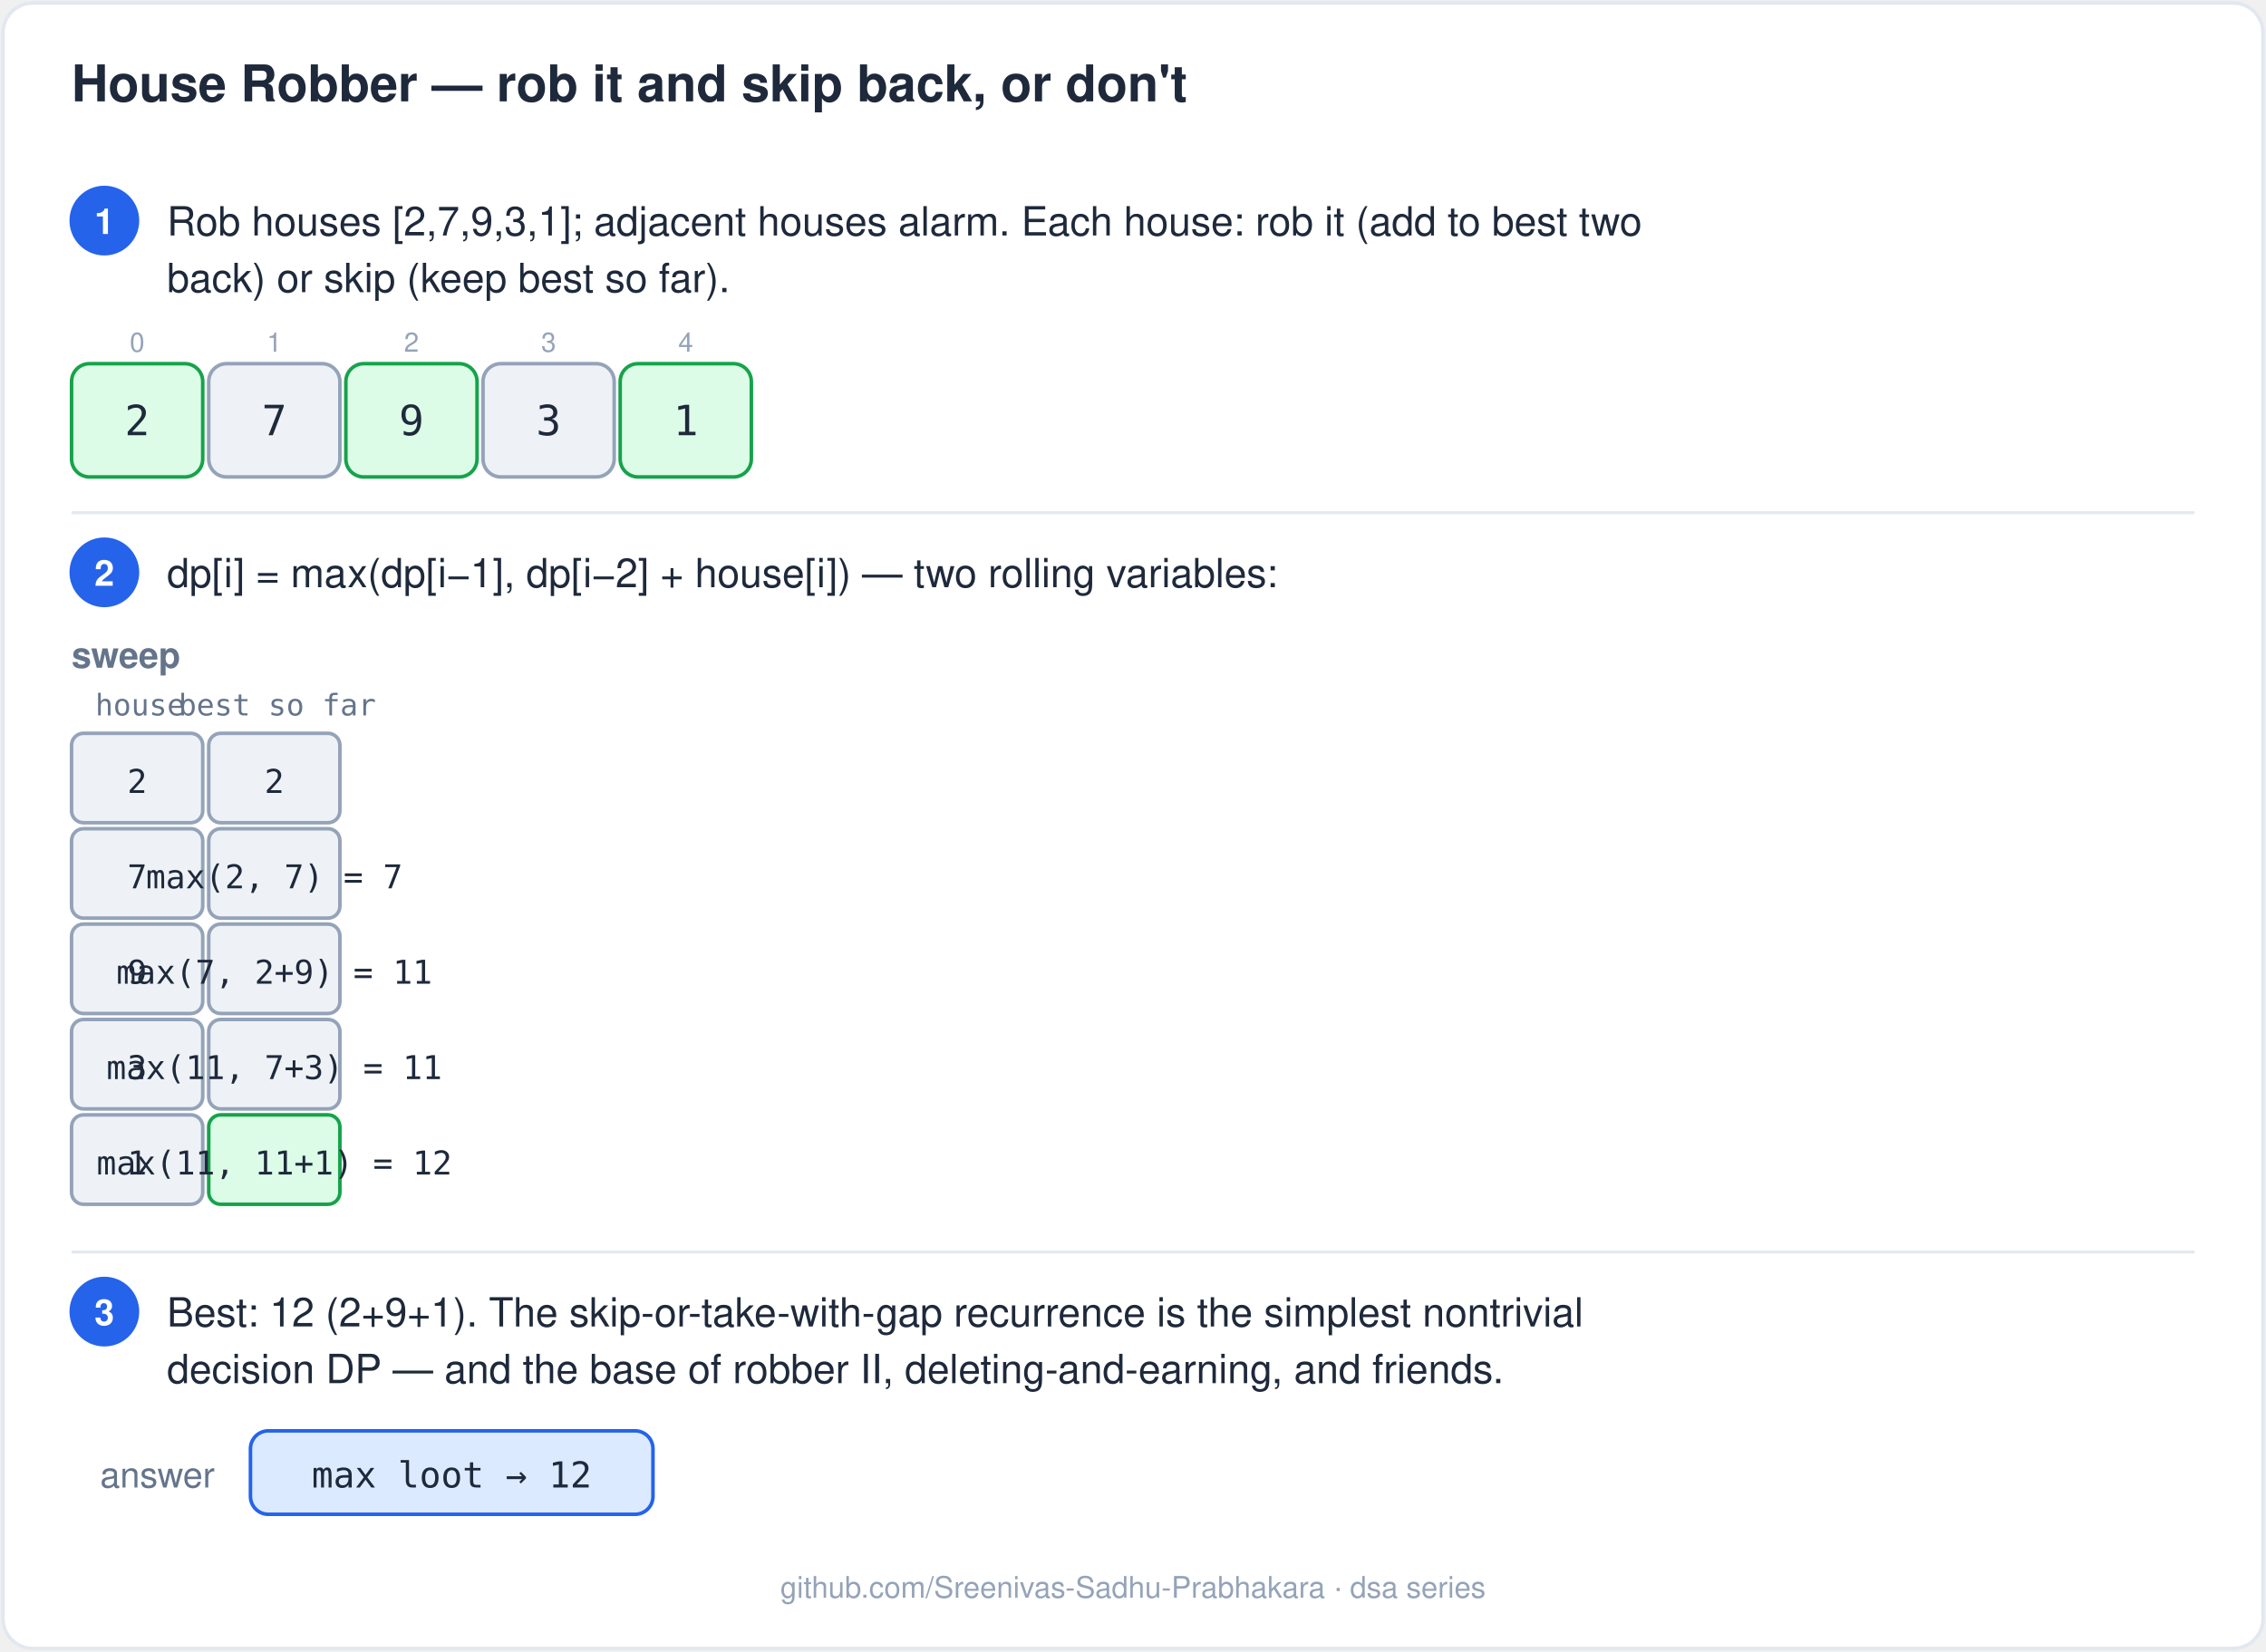
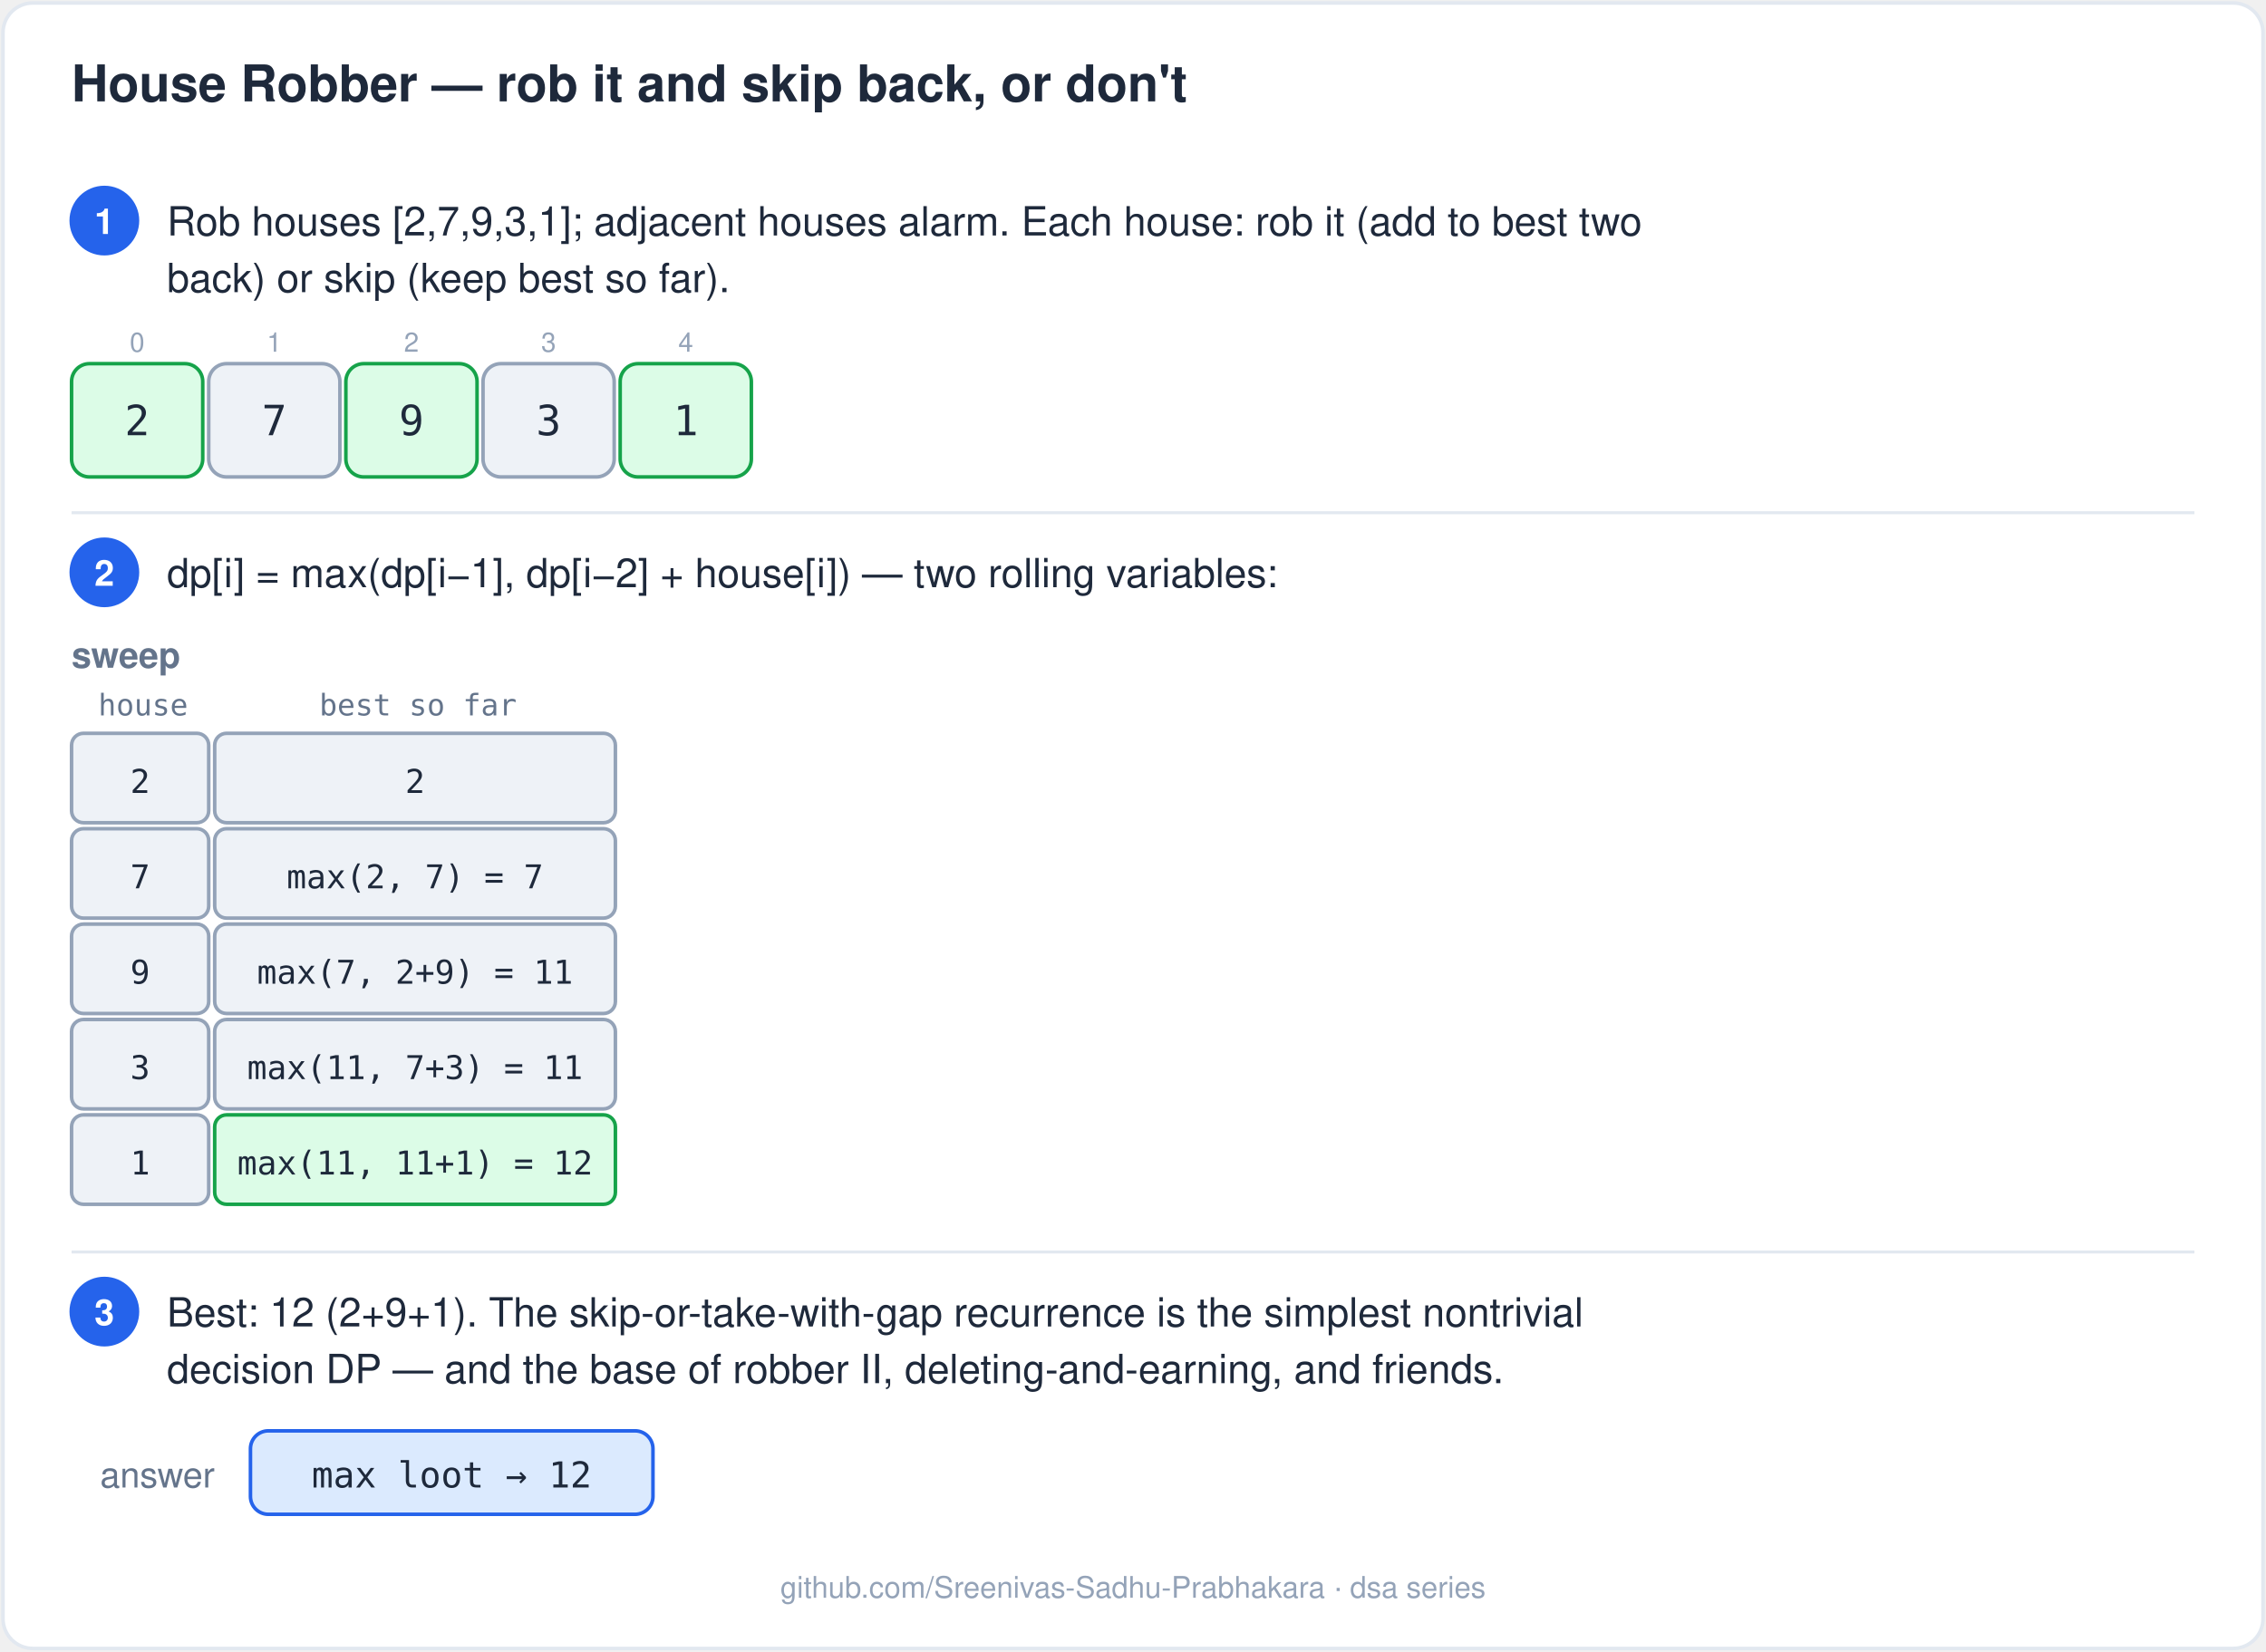
<svg xmlns="http://www.w3.org/2000/svg" width="760" height="554" viewBox="0 0 760 554" role="img" aria-label="Step-by-step visual walkthrough">
  <defs>
    <marker id="arr" markerWidth="8" markerHeight="8" refX="6" refY="3" orient="auto">
      <path d="M0,0 L7,3 L0,6 z" fill="context-stroke" />
    </marker>
  </defs>
  <rect x="1.0" y="1.0" width="758.0" height="552.0" rx="10" fill="#ffffff" stroke="#e2e8f0" stroke-width="1.2" />
  <text x="24.0" y="34.0" font-family="-apple-system,Segoe UI,Helvetica,Arial,sans-serif" font-size="17" fill="#1e293b" text-anchor="start" font-weight="600">House Robber — rob it and skip back, or don't</text>
  <circle cx="35.0" cy="74.0" r="11" fill="#2563eb" stroke="#2563eb" stroke-width="1.4" />
  <text x="35.0" y="78.5" font-family="-apple-system,Segoe UI,Helvetica,Arial,sans-serif" font-size="12" fill="#ffffff" text-anchor="middle" font-weight="600">1</text>
  <text x="56.0" y="79.0" font-family="-apple-system,Segoe UI,Helvetica,Arial,sans-serif" font-size="13.5" fill="#1e293b" text-anchor="start">Rob houses [2,7,9,3,1]; adjacent houses alarm. Each house: rob it (add to best two</text>
  <text x="56.0" y="98.0" font-family="-apple-system,Segoe UI,Helvetica,Arial,sans-serif" font-size="13.5" fill="#1e293b" text-anchor="start">back) or skip (keep best so far).</text>
  <rect x="24.0" y="122.0" width="44.0" height="38.0" rx="6" fill="#dcfce7" stroke="#16a34a" stroke-width="1.2" />
  <text x="46.0" y="146.0" font-family="ui-monospace,Menlo,monospace" font-size="14" fill="#1e293b" text-anchor="middle">2</text>
  <text x="46.0" y="118.0" font-family="-apple-system,Segoe UI,Helvetica,Arial,sans-serif" font-size="9" fill="#94a3b8" text-anchor="middle">0</text>
  <rect x="70.0" y="122.0" width="44.0" height="38.0" rx="6" fill="#eef2f7" stroke="#94a3b8" stroke-width="1.2" />
  <text x="92.0" y="146.0" font-family="ui-monospace,Menlo,monospace" font-size="14" fill="#1e293b" text-anchor="middle">7</text>
  <text x="92.0" y="118.0" font-family="-apple-system,Segoe UI,Helvetica,Arial,sans-serif" font-size="9" fill="#94a3b8" text-anchor="middle">1</text>
  <rect x="116.0" y="122.0" width="44.0" height="38.0" rx="6" fill="#dcfce7" stroke="#16a34a" stroke-width="1.2" />
  <text x="138.0" y="146.0" font-family="ui-monospace,Menlo,monospace" font-size="14" fill="#1e293b" text-anchor="middle">9</text>
  <text x="138.0" y="118.0" font-family="-apple-system,Segoe UI,Helvetica,Arial,sans-serif" font-size="9" fill="#94a3b8" text-anchor="middle">2</text>
  <rect x="162.0" y="122.0" width="44.0" height="38.0" rx="6" fill="#eef2f7" stroke="#94a3b8" stroke-width="1.2" />
  <text x="184.0" y="146.0" font-family="ui-monospace,Menlo,monospace" font-size="14" fill="#1e293b" text-anchor="middle">3</text>
  <text x="184.0" y="118.0" font-family="-apple-system,Segoe UI,Helvetica,Arial,sans-serif" font-size="9" fill="#94a3b8" text-anchor="middle">3</text>
  <rect x="208.0" y="122.0" width="44.0" height="38.0" rx="6" fill="#dcfce7" stroke="#16a34a" stroke-width="1.2" />
  <text x="230.0" y="146.0" font-family="ui-monospace,Menlo,monospace" font-size="14" fill="#1e293b" text-anchor="middle">1</text>
  <text x="230.0" y="118.0" font-family="-apple-system,Segoe UI,Helvetica,Arial,sans-serif" font-size="9" fill="#94a3b8" text-anchor="middle">4</text>
  <line x1="24.0" y1="172.0" x2="736.0" y2="172.0" stroke="#e2e8f0" stroke-width="1" />
  <circle cx="35.0" cy="192.0" r="11" fill="#2563eb" stroke="#2563eb" stroke-width="1.4" />
  <text x="35.0" y="196.5" font-family="-apple-system,Segoe UI,Helvetica,Arial,sans-serif" font-size="12" fill="#ffffff" text-anchor="middle" font-weight="600">2</text>
  <text x="56.0" y="197.0" font-family="-apple-system,Segoe UI,Helvetica,Arial,sans-serif" font-size="13.5" fill="#1e293b" text-anchor="start">dp[i] = max(dp[i−1], dp[i−2] + house[i]) — two rolling variables:</text>
  <text x="24.0" y="224.0" font-family="-apple-system,Segoe UI,Helvetica,Arial,sans-serif" font-size="12" fill="#64748b" text-anchor="start" font-weight="600">sweep</text>
-   <text x="47.0" y="240.0" font-family="ui-monospace,Menlo,monospace" font-size="10" fill="#64748b" text-anchor="middle">house</text>
-   <text x="93.0" y="240.0" font-family="ui-monospace,Menlo,monospace" font-size="10" fill="#64748b" text-anchor="middle">best so far</text>
-   <rect x="24.0" y="246.0" width="44.0" height="30.0" rx="4" fill="#eef2f7" stroke="#94a3b8" stroke-width="1.2" />
-   <text x="46.0" y="266.0" font-family="ui-monospace,Menlo,monospace" font-size="11" fill="#1e293b" text-anchor="middle">2</text>
-   <rect x="70.0" y="246.0" width="44.0" height="30.0" rx="4" fill="#eef2f7" stroke="#94a3b8" stroke-width="1.2" />
-   <text x="92.0" y="266.0" font-family="ui-monospace,Menlo,monospace" font-size="11" fill="#1e293b" text-anchor="middle">2</text>
-   <rect x="24.0" y="278.0" width="44.0" height="30.0" rx="4" fill="#eef2f7" stroke="#94a3b8" stroke-width="1.2" />
-   <text x="46.0" y="298.0" font-family="ui-monospace,Menlo,monospace" font-size="11" fill="#1e293b" text-anchor="middle">7</text>
-   <rect x="70.0" y="278.0" width="44.0" height="30.0" rx="4" fill="#eef2f7" stroke="#94a3b8" stroke-width="1.2" />
-   <text x="92.0" y="298.0" font-family="ui-monospace,Menlo,monospace" font-size="11" fill="#1e293b" text-anchor="middle">max(2, 7) = 7</text>
-   <rect x="24.0" y="310.0" width="44.0" height="30.0" rx="4" fill="#eef2f7" stroke="#94a3b8" stroke-width="1.2" />
-   <text x="46.0" y="330.0" font-family="ui-monospace,Menlo,monospace" font-size="11" fill="#1e293b" text-anchor="middle">9</text>
-   <rect x="70.0" y="310.0" width="44.0" height="30.0" rx="4" fill="#eef2f7" stroke="#94a3b8" stroke-width="1.2" />
-   <text x="92.0" y="330.0" font-family="ui-monospace,Menlo,monospace" font-size="11" fill="#1e293b" text-anchor="middle">max(7, 2+9) = 11</text>
-   <rect x="24.0" y="342.0" width="44.0" height="30.0" rx="4" fill="#eef2f7" stroke="#94a3b8" stroke-width="1.2" />
-   <text x="46.0" y="362.0" font-family="ui-monospace,Menlo,monospace" font-size="11" fill="#1e293b" text-anchor="middle">3</text>
-   <rect x="70.0" y="342.0" width="44.0" height="30.0" rx="4" fill="#eef2f7" stroke="#94a3b8" stroke-width="1.2" />
-   <text x="92.0" y="362.0" font-family="ui-monospace,Menlo,monospace" font-size="11" fill="#1e293b" text-anchor="middle">max(11, 7+3) = 11</text>
-   <rect x="24.0" y="374.0" width="44.0" height="30.0" rx="4" fill="#eef2f7" stroke="#94a3b8" stroke-width="1.2" />
-   <text x="46.0" y="394.0" font-family="ui-monospace,Menlo,monospace" font-size="11" fill="#1e293b" text-anchor="middle">1</text>
-   <rect x="70.0" y="374.0" width="44.0" height="30.0" rx="4" fill="#dcfce7" stroke="#16a34a" stroke-width="1.2" />
-   <text x="92.0" y="394.0" font-family="ui-monospace,Menlo,monospace" font-size="11" fill="#1e293b" text-anchor="middle">max(11, 11+1) = 12</text>
+   <text x="48.0" y="240.0" font-family="ui-monospace,Menlo,monospace" font-size="10" fill="#64748b" text-anchor="middle">house</text>
+   <text x="140.2" y="240.0" font-family="ui-monospace,Menlo,monospace" font-size="10" fill="#64748b" text-anchor="middle">best so far</text>
+   <rect x="24.0" y="246.0" width="46.0" height="30.0" rx="4" fill="#eef2f7" stroke="#94a3b8" stroke-width="1.2" />
+   <text x="47.0" y="266.0" font-family="ui-monospace,Menlo,monospace" font-size="11" fill="#1e293b" text-anchor="middle">2</text>
+   <rect x="72.0" y="246.0" width="134.4" height="30.0" rx="4" fill="#eef2f7" stroke="#94a3b8" stroke-width="1.2" />
+   <text x="139.2" y="266.0" font-family="ui-monospace,Menlo,monospace" font-size="11" fill="#1e293b" text-anchor="middle">2</text>
+   <rect x="24.0" y="278.0" width="46.0" height="30.0" rx="4" fill="#eef2f7" stroke="#94a3b8" stroke-width="1.2" />
+   <text x="47.0" y="298.0" font-family="ui-monospace,Menlo,monospace" font-size="11" fill="#1e293b" text-anchor="middle">7</text>
+   <rect x="72.0" y="278.0" width="134.4" height="30.0" rx="4" fill="#eef2f7" stroke="#94a3b8" stroke-width="1.2" />
+   <text x="139.2" y="298.0" font-family="ui-monospace,Menlo,monospace" font-size="11" fill="#1e293b" text-anchor="middle">max(2, 7) = 7</text>
+   <rect x="24.0" y="310.0" width="46.0" height="30.0" rx="4" fill="#eef2f7" stroke="#94a3b8" stroke-width="1.2" />
+   <text x="47.0" y="330.0" font-family="ui-monospace,Menlo,monospace" font-size="11" fill="#1e293b" text-anchor="middle">9</text>
+   <rect x="72.0" y="310.0" width="134.4" height="30.0" rx="4" fill="#eef2f7" stroke="#94a3b8" stroke-width="1.2" />
+   <text x="139.2" y="330.0" font-family="ui-monospace,Menlo,monospace" font-size="11" fill="#1e293b" text-anchor="middle">max(7, 2+9) = 11</text>
+   <rect x="24.0" y="342.0" width="46.0" height="30.0" rx="4" fill="#eef2f7" stroke="#94a3b8" stroke-width="1.2" />
+   <text x="47.0" y="362.0" font-family="ui-monospace,Menlo,monospace" font-size="11" fill="#1e293b" text-anchor="middle">3</text>
+   <rect x="72.0" y="342.0" width="134.4" height="30.0" rx="4" fill="#eef2f7" stroke="#94a3b8" stroke-width="1.2" />
+   <text x="139.2" y="362.0" font-family="ui-monospace,Menlo,monospace" font-size="11" fill="#1e293b" text-anchor="middle">max(11, 7+3) = 11</text>
+   <rect x="24.0" y="374.0" width="46.0" height="30.0" rx="4" fill="#eef2f7" stroke="#94a3b8" stroke-width="1.2" />
+   <text x="47.0" y="394.0" font-family="ui-monospace,Menlo,monospace" font-size="11" fill="#1e293b" text-anchor="middle">1</text>
+   <rect x="72.0" y="374.0" width="134.4" height="30.0" rx="4" fill="#dcfce7" stroke="#16a34a" stroke-width="1.2" />
+   <text x="139.2" y="394.0" font-family="ui-monospace,Menlo,monospace" font-size="11" fill="#1e293b" text-anchor="middle">max(11, 11+1) = 12</text>
  <line x1="24.0" y1="420.0" x2="736.0" y2="420.0" stroke="#e2e8f0" stroke-width="1" />
  <circle cx="35.0" cy="440.0" r="11" fill="#2563eb" stroke="#2563eb" stroke-width="1.4" />
  <text x="35.0" y="444.5" font-family="-apple-system,Segoe UI,Helvetica,Arial,sans-serif" font-size="12" fill="#ffffff" text-anchor="middle" font-weight="600">3</text>
  <text x="56.0" y="445.0" font-family="-apple-system,Segoe UI,Helvetica,Arial,sans-serif" font-size="13.5" fill="#1e293b" text-anchor="start">Best: 12 (2+9+1). The skip-or-take-with-gap recurrence is the simplest nontrivial</text>
  <text x="56.0" y="464.0" font-family="-apple-system,Segoe UI,Helvetica,Arial,sans-serif" font-size="13.5" fill="#1e293b" text-anchor="start">decision DP — and the base of robber II, deleting-and-earning, and friends.</text>
  <text x="72.0" y="499.0" font-family="-apple-system,Segoe UI,Helvetica,Arial,sans-serif" font-size="12" fill="#64748b" text-anchor="end">answer</text>
  <rect x="84.0" y="480.0" width="135.0" height="28.0" rx="6" fill="#dbeafe" stroke="#2563eb" stroke-width="1.2" />
  <text x="151.5" y="499.0" font-family="ui-monospace,Menlo,monospace" font-size="12" fill="#1e293b" text-anchor="middle">max loot → 12</text>
  <text x="380.0" y="536.0" font-family="-apple-system,Segoe UI,Helvetica,Arial,sans-serif" font-size="10" fill="#94a3b8" text-anchor="middle">github.com/Sreenivas-Sadhu-Prabhakara · dsa series</text>
</svg>
